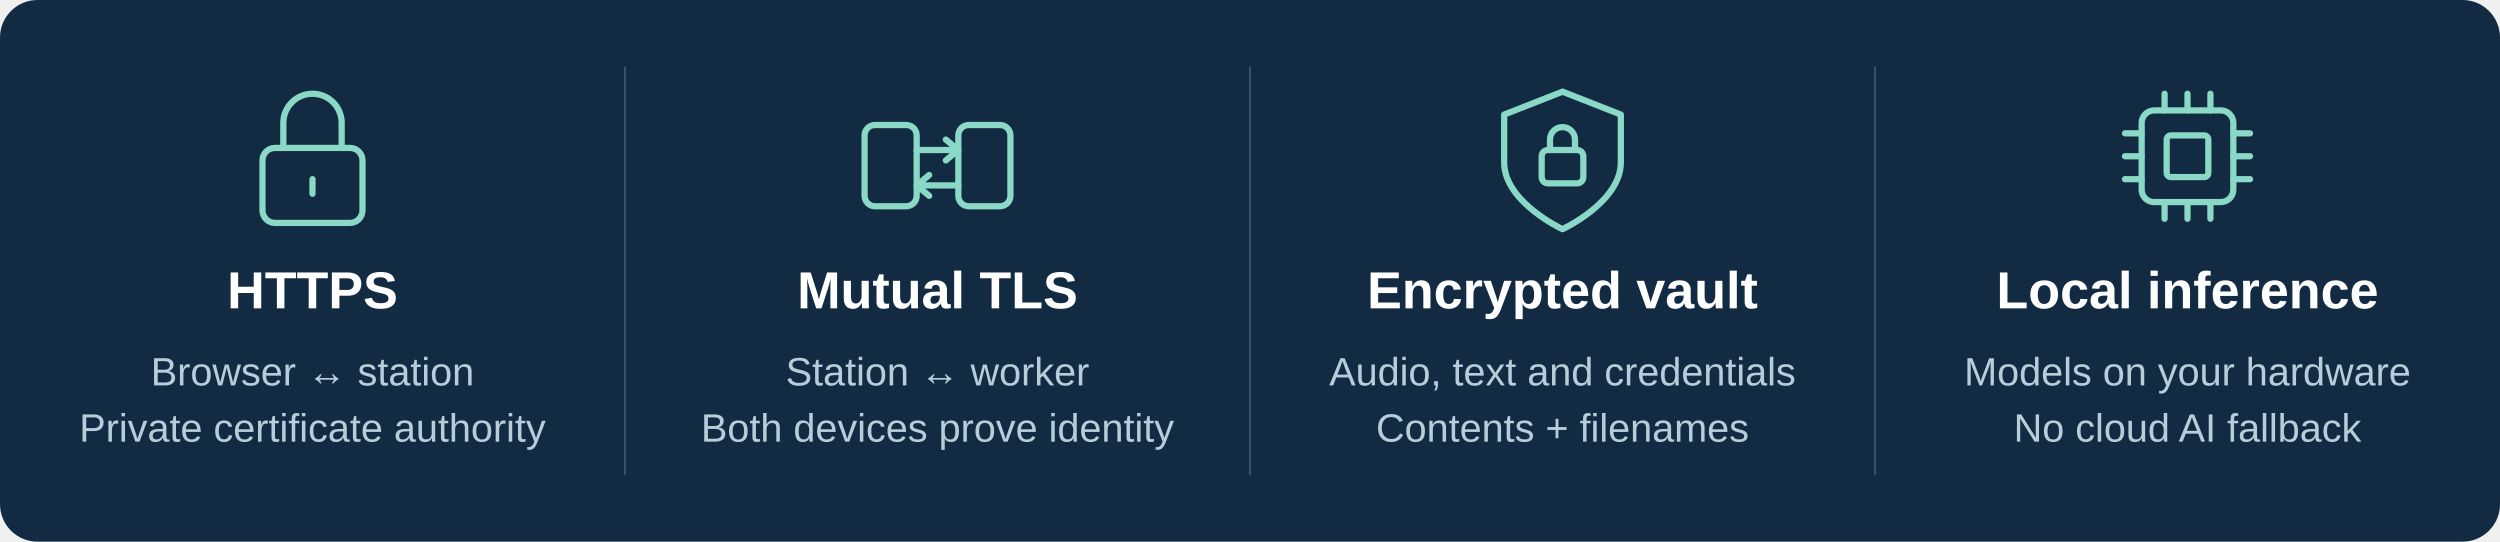
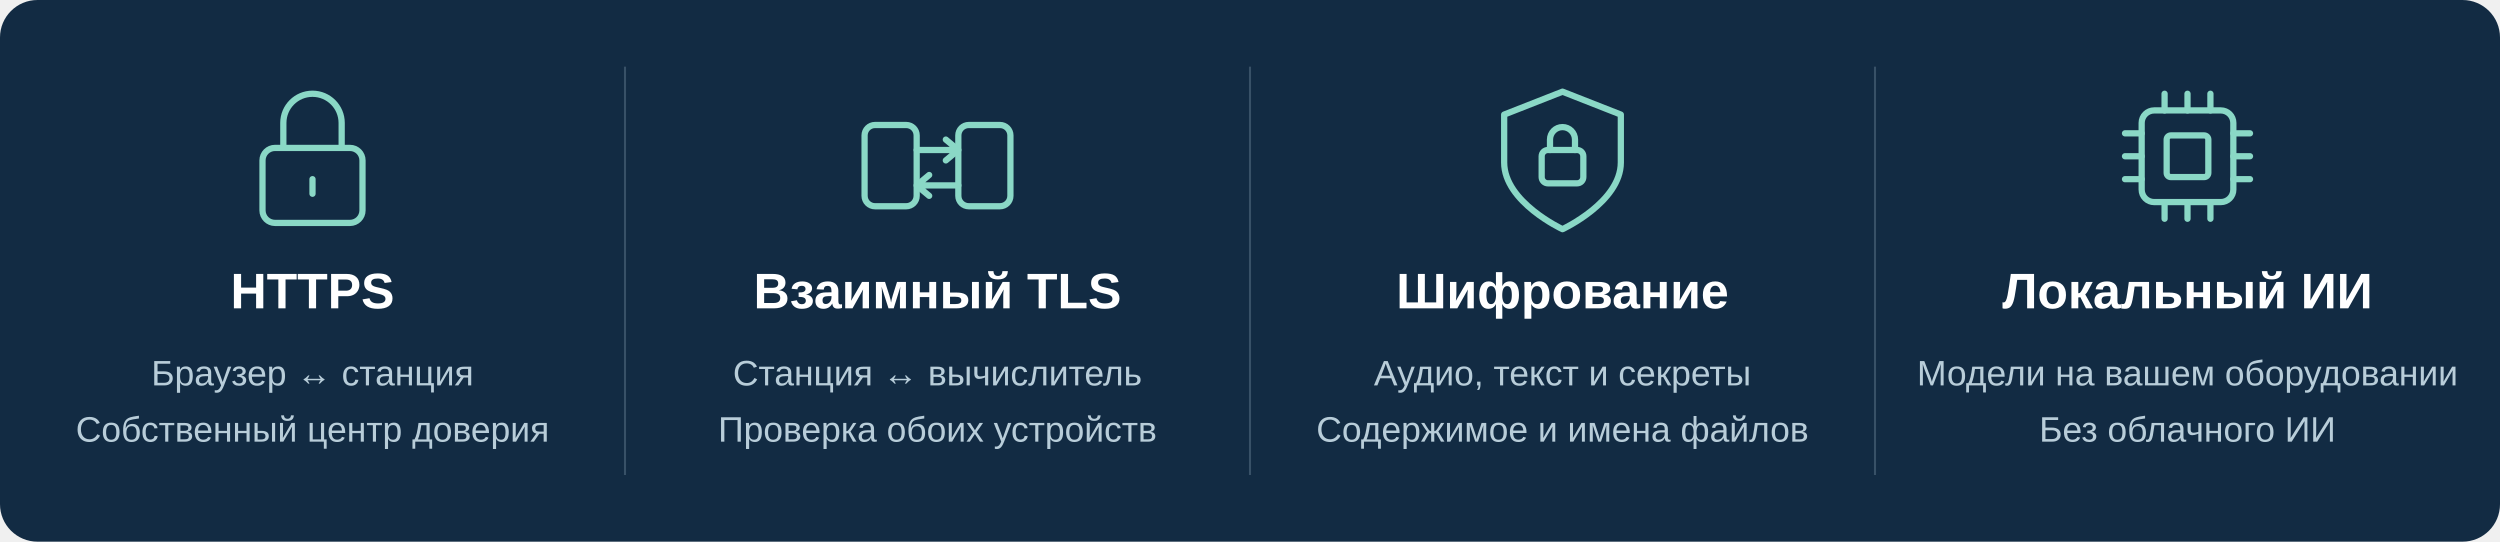
<svg xmlns="http://www.w3.org/2000/svg" width="1200" height="260" viewBox="0 0 1200 260" fill="none" role="img" aria-labelledby="title desc">
  <rect width="1200" height="260" rx="18" fill="#122B43" />
  <g stroke="#385167">
    <path d="M300 32V228M600 32V228M900 32V228" />
  </g>
  <g stroke="#8AD8C6" stroke-width="3" stroke-linecap="round" stroke-linejoin="round">
    <rect x="126" y="71" width="48" height="36" rx="6" />
    <path d="M136 71V59a14 14 0 0 1 28 0v12M150 86V93" />
    <rect x="415" y="60" width="25" height="39" rx="5" />
    <rect x="460" y="60" width="25" height="39" rx="5" />
    <path d="M440 72h20m-6-5 6 5-6 5M460 89h-20m6-5-6 5 6 5" />
    <path d="M750 44 778 55V78c0 19-28 32-28 32s-28-13-28-32V55z" />
    <rect x="740" y="72" width="20" height="16" rx="3" />
    <path d="M744 72v-5a6 6 0 0 1 12 0v5" />
    <rect x="1028" y="53" width="44" height="44" rx="6" />
    <rect x="1040" y="65" width="20" height="20" rx="2" />
    <path d="M1039 45v8m11-8v8m11-8v8m-22 44v8m11-8v8m11-8v8m-41-41h8m-8 11h8m-8 11h8m44-22h8m-8 11h8m-8 11h8" />
  </g>
  <g font-family="-apple-system, BlinkMacSystemFont, Segoe UI, Arial, sans-serif" text-anchor="middle">
-     <g fill="#FFF" font-size="25" font-weight="700">
+     <g fill="#FFF" font-size="24" font-weight="700">
      <text x="150" y="148">HTTPS</text>
-       <text x="450" y="148">Mutual TLS</text>
-       <text x="750" y="148">Encrypted vault</text>
-       <text x="1050" y="148">Local inference</text>
+       <text x="450" y="148">Взаимный TLS</text>
+       <text x="750" y="148">Шифрование</text>
+       <text x="1050" y="148">Локальный ИИ</text>
    </g>
-     <g fill="#B8CDD9" font-size="19">
-       <text x="150" y="185">Browser ↔ station</text>
-       <text x="150" y="212">Private certificate authority</text>
-       <text x="450" y="185">Station ↔ worker</text>
-       <text x="450" y="212">Both devices prove identity</text>
-       <text x="750" y="185">Audio, text and credentials</text>
-       <text x="750" y="212">Contents + filenames</text>
-       <text x="1050" y="185">Models on your hardware</text>
-       <text x="1050" y="212">No cloud AI fallback</text>
+     <g fill="#B8CDD9" font-size="17">
+       <text x="150" y="185">Браузер ↔ станция</text>
+       <text x="150" y="212">Собственный центр доверия</text>
+       <text x="450" y="185">Станция ↔ вычислитель</text>
+       <text x="450" y="212">Проверка обоих устройств</text>
+       <text x="750" y="185">Аудио, текст и секреты</text>
+       <text x="750" y="212">Содержимое и имена файлов</text>
+       <text x="1050" y="185">Модели на вашем оборудовании</text>
+       <text x="1050" y="212">Без облачного ИИ</text>
    </g>
  </g>
</svg>
